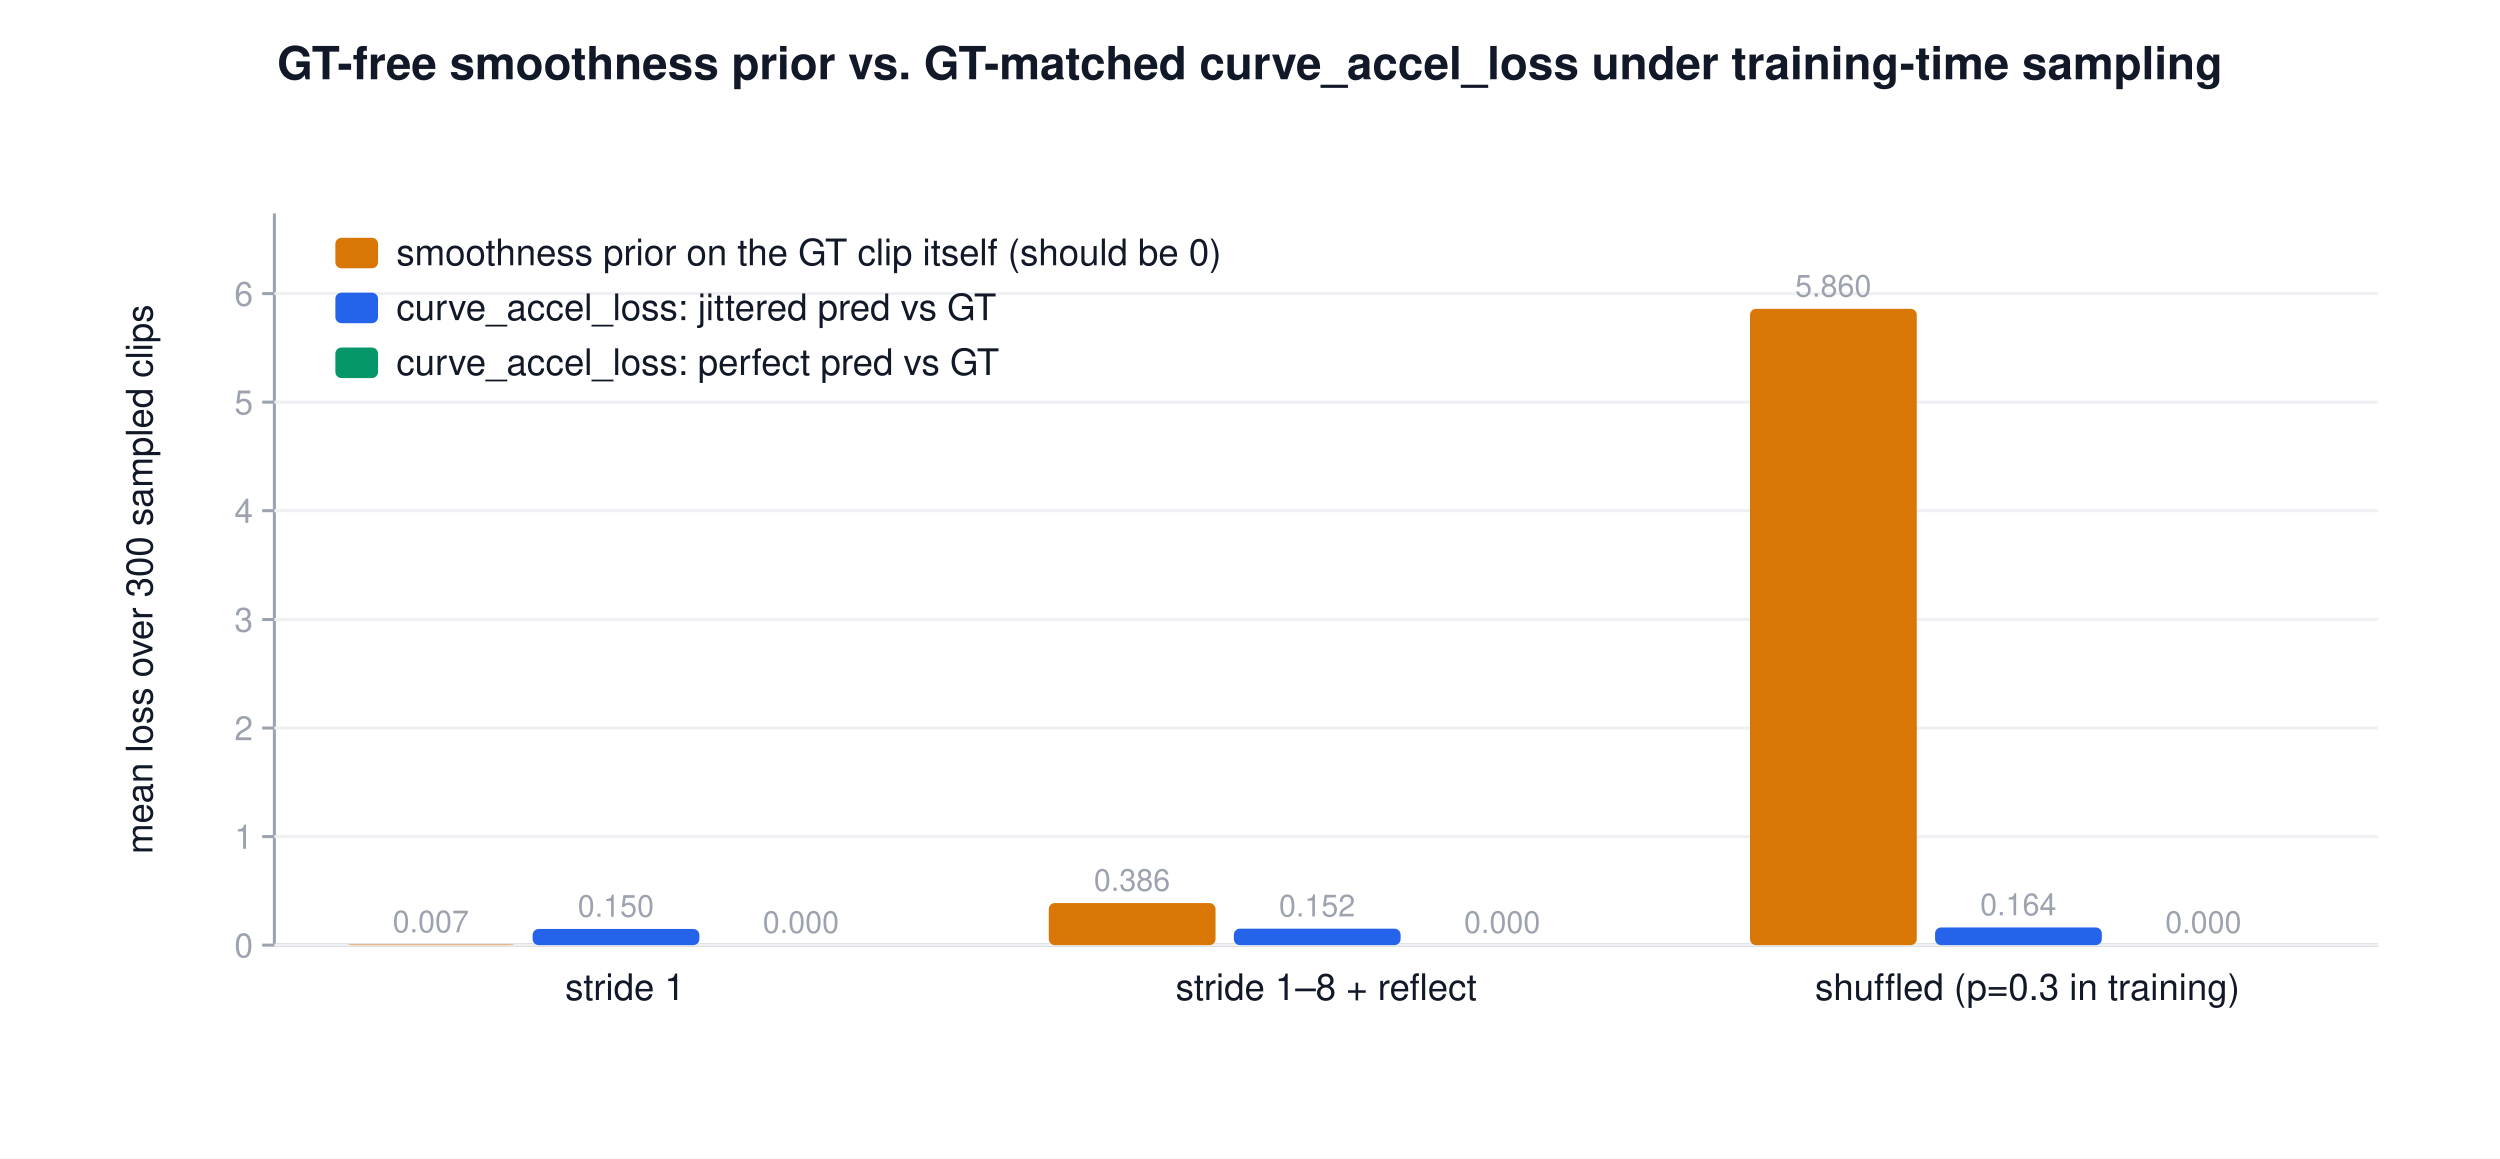
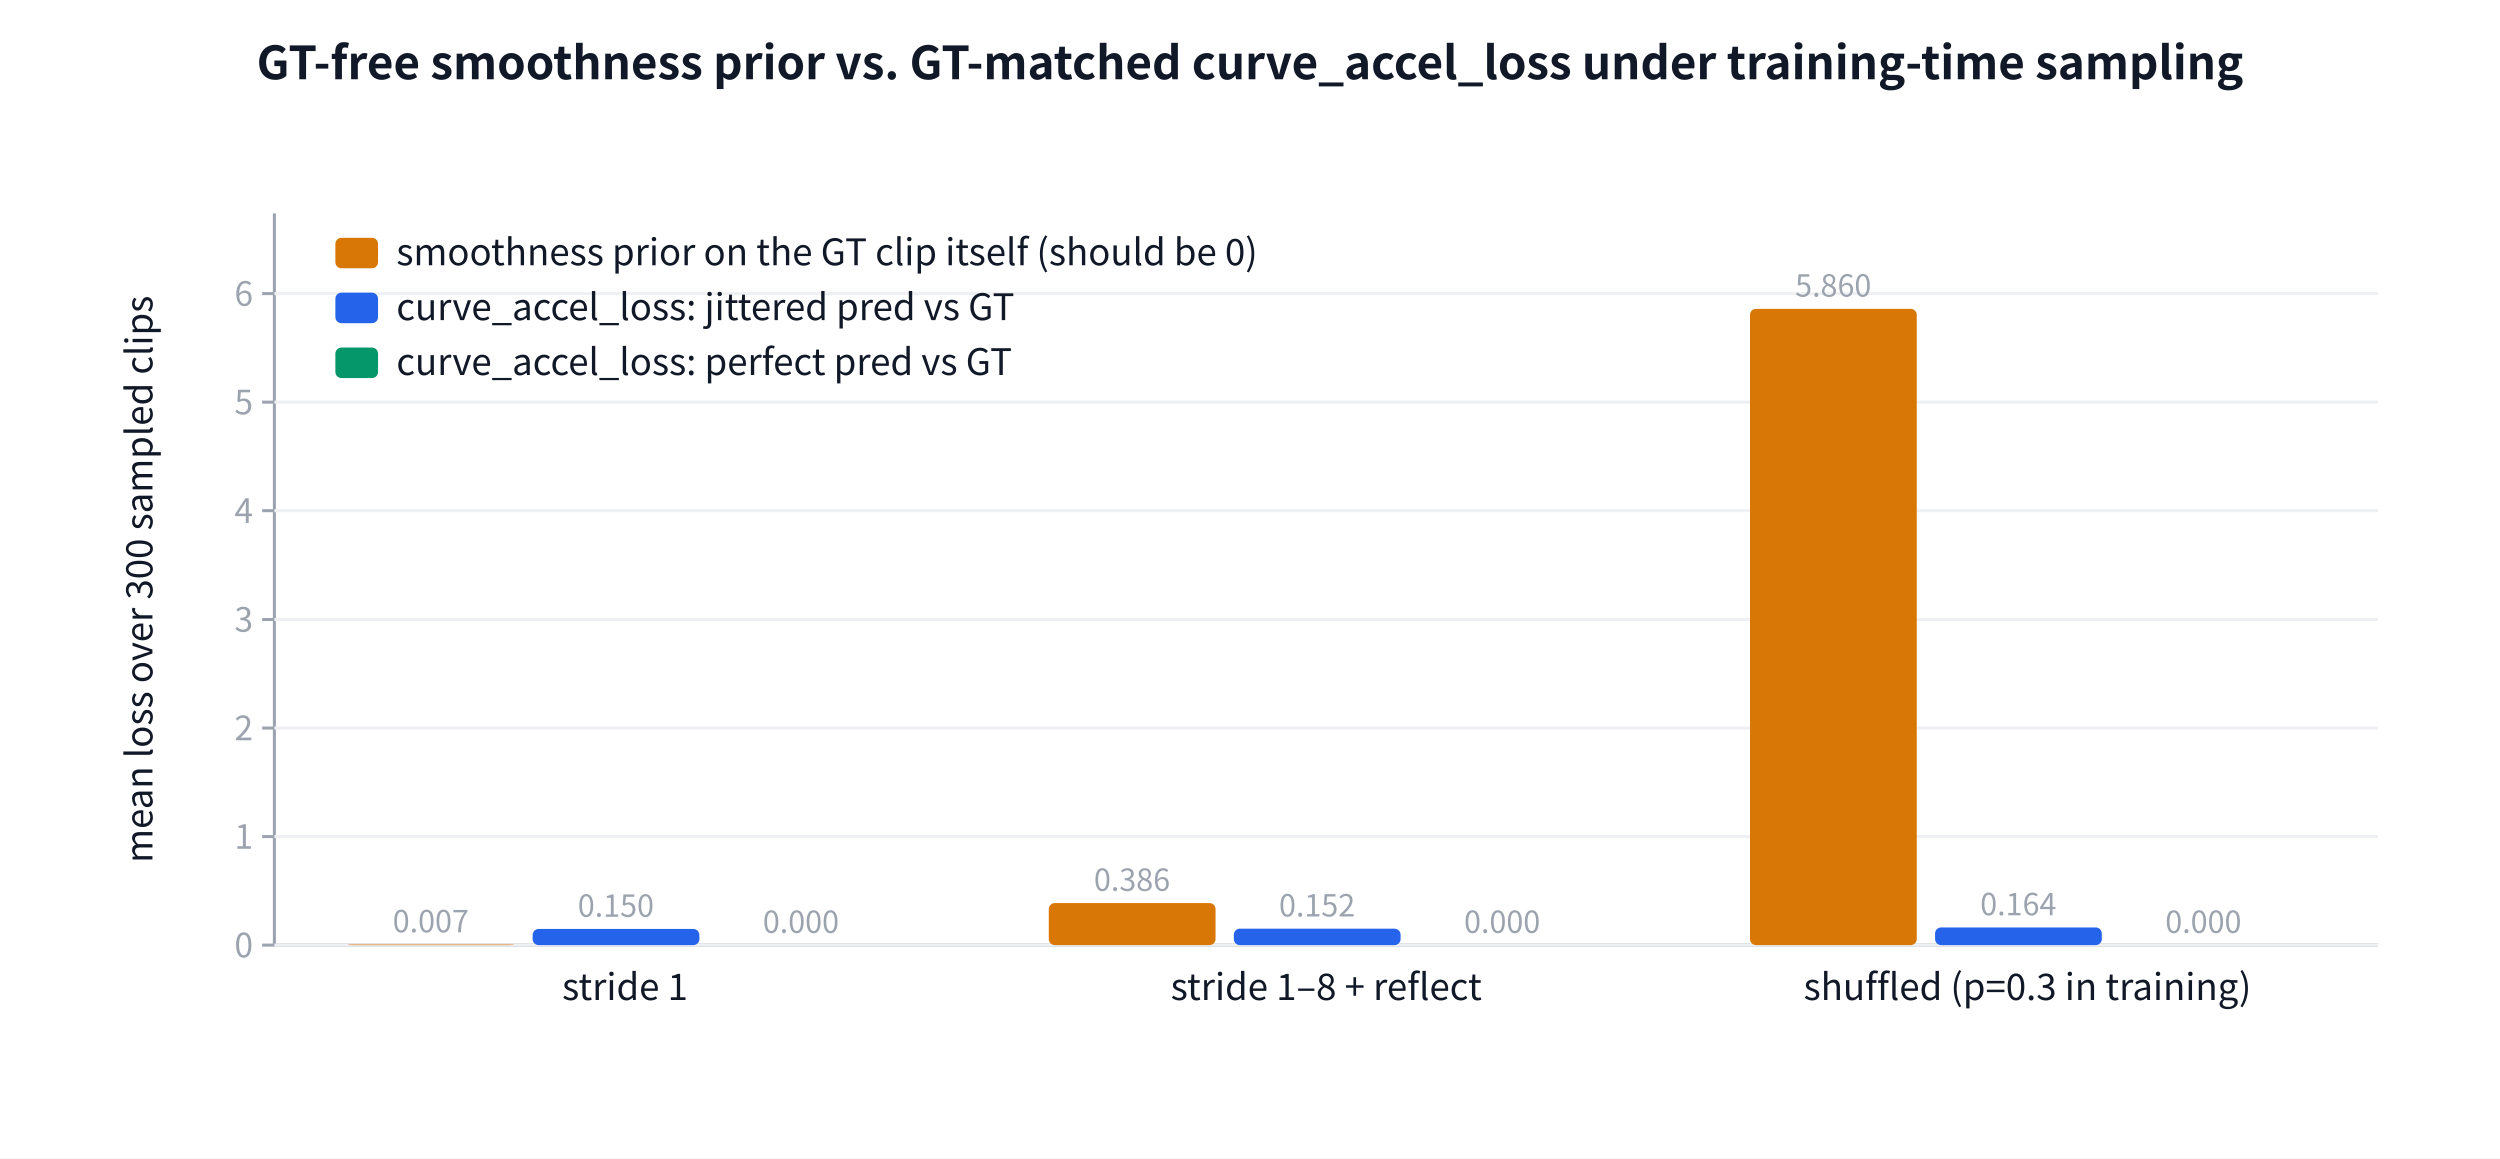
<svg xmlns="http://www.w3.org/2000/svg" width="820" height="380" viewBox="0 0 820 380">
  <rect width="100%" height="100%" fill="#ffffff" />
-   <text x="410.0" y="26.0" font-size="15" text-anchor="middle" fill="#111827" font-weight="bold" font-family="-apple-system, Helvetica, Arial, sans-serif">GT-free smoothness prior vs. GT-matched curve_accel_loss under training-time sampling</text>
+   <text x="410.0" y="26.0" font-size="15" text-anchor="middle" fill="#111827" font-weight="bold" font-family="-apple-system, 'PingFang SC', 'Noto Sans CJK SC', 'Microsoft YaHei', Helvetica, Arial, sans-serif">GT-free smoothness prior vs. GT-matched curve_accel_loss under training-time sampling</text>
  <line x1="90.0" y1="310.0" x2="780.0" y2="310.0" stroke="#9ca3af" stroke-width="1" />
  <line x1="90.0" y1="70.0" x2="90.0" y2="310.0" stroke="#9ca3af" stroke-width="1" />
  <line x1="86.0" y1="310.0" x2="90.0" y2="310.0" stroke="#9ca3af" stroke-width="1" />
  <line x1="90.0" y1="310.0" x2="780.0" y2="310.0" stroke="#eef0f3" stroke-width="1" />
-   <text x="83.0" y="314.0" font-size="11" text-anchor="end" fill="#9ca3af" font-weight="normal" font-family="-apple-system, Helvetica, Arial, sans-serif">0</text>
+   <text x="83.0" y="314.0" font-size="11" text-anchor="end" fill="#9ca3af" font-weight="normal" font-family="-apple-system, 'PingFang SC', 'Noto Sans CJK SC', 'Microsoft YaHei', Helvetica, Arial, sans-serif">0</text>
  <line x1="86.0" y1="274.4" x2="90.0" y2="274.4" stroke="#9ca3af" stroke-width="1" />
  <line x1="90.0" y1="274.4" x2="780.0" y2="274.4" stroke="#eef0f3" stroke-width="1" />
-   <text x="83.0" y="278.4" font-size="11" text-anchor="end" fill="#9ca3af" font-weight="normal" font-family="-apple-system, Helvetica, Arial, sans-serif">1</text>
+   <text x="83.0" y="278.4" font-size="11" text-anchor="end" fill="#9ca3af" font-weight="normal" font-family="-apple-system, 'PingFang SC', 'Noto Sans CJK SC', 'Microsoft YaHei', Helvetica, Arial, sans-serif">1</text>
  <line x1="86.0" y1="238.8" x2="90.0" y2="238.8" stroke="#9ca3af" stroke-width="1" />
  <line x1="90.0" y1="238.8" x2="780.0" y2="238.8" stroke="#eef0f3" stroke-width="1" />
-   <text x="83.0" y="242.8" font-size="11" text-anchor="end" fill="#9ca3af" font-weight="normal" font-family="-apple-system, Helvetica, Arial, sans-serif">2</text>
+   <text x="83.0" y="242.8" font-size="11" text-anchor="end" fill="#9ca3af" font-weight="normal" font-family="-apple-system, 'PingFang SC', 'Noto Sans CJK SC', 'Microsoft YaHei', Helvetica, Arial, sans-serif">2</text>
  <line x1="86.0" y1="203.2" x2="90.0" y2="203.2" stroke="#9ca3af" stroke-width="1" />
  <line x1="90.0" y1="203.2" x2="780.0" y2="203.2" stroke="#eef0f3" stroke-width="1" />
-   <text x="83.0" y="207.2" font-size="11" text-anchor="end" fill="#9ca3af" font-weight="normal" font-family="-apple-system, Helvetica, Arial, sans-serif">3</text>
+   <text x="83.0" y="207.2" font-size="11" text-anchor="end" fill="#9ca3af" font-weight="normal" font-family="-apple-system, 'PingFang SC', 'Noto Sans CJK SC', 'Microsoft YaHei', Helvetica, Arial, sans-serif">3</text>
  <line x1="86.0" y1="167.5" x2="90.0" y2="167.5" stroke="#9ca3af" stroke-width="1" />
  <line x1="90.0" y1="167.5" x2="780.0" y2="167.5" stroke="#eef0f3" stroke-width="1" />
-   <text x="83.0" y="171.5" font-size="11" text-anchor="end" fill="#9ca3af" font-weight="normal" font-family="-apple-system, Helvetica, Arial, sans-serif">4</text>
+   <text x="83.0" y="171.5" font-size="11" text-anchor="end" fill="#9ca3af" font-weight="normal" font-family="-apple-system, 'PingFang SC', 'Noto Sans CJK SC', 'Microsoft YaHei', Helvetica, Arial, sans-serif">4</text>
  <line x1="86.0" y1="131.9" x2="90.0" y2="131.9" stroke="#9ca3af" stroke-width="1" />
  <line x1="90.0" y1="131.9" x2="780.0" y2="131.9" stroke="#eef0f3" stroke-width="1" />
-   <text x="83.0" y="135.9" font-size="11" text-anchor="end" fill="#9ca3af" font-weight="normal" font-family="-apple-system, Helvetica, Arial, sans-serif">5</text>
+   <text x="83.0" y="135.9" font-size="11" text-anchor="end" fill="#9ca3af" font-weight="normal" font-family="-apple-system, 'PingFang SC', 'Noto Sans CJK SC', 'Microsoft YaHei', Helvetica, Arial, sans-serif">5</text>
  <line x1="86.0" y1="96.3" x2="90.0" y2="96.3" stroke="#9ca3af" stroke-width="1" />
  <line x1="90.0" y1="96.3" x2="780.0" y2="96.3" stroke="#eef0f3" stroke-width="1" />
-   <text x="83.0" y="100.3" font-size="11" text-anchor="end" fill="#9ca3af" font-weight="normal" font-family="-apple-system, Helvetica, Arial, sans-serif">6</text>
-   <text transform="translate(50.0,190.0) rotate(-90)" font-size="12" text-anchor="middle" fill="#111827" font-family="-apple-system, Helvetica, Arial, sans-serif">mean loss over 300 sampled clips</text>
+   <text x="83.0" y="100.3" font-size="11" text-anchor="end" fill="#9ca3af" font-weight="normal" font-family="-apple-system, 'PingFang SC', 'Noto Sans CJK SC', 'Microsoft YaHei', Helvetica, Arial, sans-serif">6</text>
+   <text transform="translate(50.0,190.0) rotate(-90)" font-size="12" text-anchor="middle" fill="#111827" font-family="-apple-system, 'PingFang SC', 'Noto Sans CJK SC', 'Microsoft YaHei', Helvetica, Arial, sans-serif">mean loss over 300 sampled clips</text>
  <rect x="114.0" y="309.8" width="54.7" height="0.2" fill="#d97706" fill-opacity="1.0" rx="2" />
-   <text x="141.3" y="305.8" font-size="10" text-anchor="middle" fill="#9ca3af" font-weight="normal" font-family="-apple-system, Helvetica, Arial, sans-serif">0.007</text>
+   <text x="141.3" y="305.8" font-size="10" text-anchor="middle" fill="#9ca3af" font-weight="normal" font-family="-apple-system, 'PingFang SC', 'Noto Sans CJK SC', 'Microsoft YaHei', Helvetica, Arial, sans-serif">0.007</text>
  <rect x="174.7" y="304.7" width="54.7" height="5.3" fill="#2563eb" fill-opacity="1.0" rx="2" />
-   <text x="202.0" y="300.7" font-size="10" text-anchor="middle" fill="#9ca3af" font-weight="normal" font-family="-apple-system, Helvetica, Arial, sans-serif">0.150</text>
+   <text x="202.0" y="300.7" font-size="10" text-anchor="middle" fill="#9ca3af" font-weight="normal" font-family="-apple-system, 'PingFang SC', 'Noto Sans CJK SC', 'Microsoft YaHei', Helvetica, Arial, sans-serif">0.150</text>
  <rect x="235.3" y="310.0" width="54.7" height="0.0" fill="#059669" fill-opacity="1.0" rx="2" />
-   <text x="262.7" y="306.0" font-size="10" text-anchor="middle" fill="#9ca3af" font-weight="normal" font-family="-apple-system, Helvetica, Arial, sans-serif">0.000</text>
-   <text x="205.0" y="328.0" font-size="12" text-anchor="middle" fill="#111827" font-weight="normal" font-family="-apple-system, Helvetica, Arial, sans-serif">stride 1</text>
+   <text x="262.7" y="306.0" font-size="10" text-anchor="middle" fill="#9ca3af" font-weight="normal" font-family="-apple-system, 'PingFang SC', 'Noto Sans CJK SC', 'Microsoft YaHei', Helvetica, Arial, sans-serif">0.000</text>
+   <text x="205.0" y="328.0" font-size="12" text-anchor="middle" fill="#111827" font-weight="normal" font-family="-apple-system, 'PingFang SC', 'Noto Sans CJK SC', 'Microsoft YaHei', Helvetica, Arial, sans-serif">stride 1</text>
  <rect x="344.0" y="296.2" width="54.7" height="13.8" fill="#d97706" fill-opacity="1.0" rx="2" />
-   <text x="371.3" y="292.2" font-size="10" text-anchor="middle" fill="#9ca3af" font-weight="normal" font-family="-apple-system, Helvetica, Arial, sans-serif">0.386</text>
+   <text x="371.3" y="292.2" font-size="10" text-anchor="middle" fill="#9ca3af" font-weight="normal" font-family="-apple-system, 'PingFang SC', 'Noto Sans CJK SC', 'Microsoft YaHei', Helvetica, Arial, sans-serif">0.386</text>
  <rect x="404.7" y="304.6" width="54.7" height="5.4" fill="#2563eb" fill-opacity="1.0" rx="2" />
-   <text x="432.0" y="300.6" font-size="10" text-anchor="middle" fill="#9ca3af" font-weight="normal" font-family="-apple-system, Helvetica, Arial, sans-serif">0.152</text>
+   <text x="432.0" y="300.6" font-size="10" text-anchor="middle" fill="#9ca3af" font-weight="normal" font-family="-apple-system, 'PingFang SC', 'Noto Sans CJK SC', 'Microsoft YaHei', Helvetica, Arial, sans-serif">0.152</text>
  <rect x="465.3" y="310.0" width="54.7" height="0.0" fill="#059669" fill-opacity="1.0" rx="2" />
-   <text x="492.7" y="306.0" font-size="10" text-anchor="middle" fill="#9ca3af" font-weight="normal" font-family="-apple-system, Helvetica, Arial, sans-serif">0.000</text>
-   <text x="435.0" y="328.0" font-size="12" text-anchor="middle" fill="#111827" font-weight="normal" font-family="-apple-system, Helvetica, Arial, sans-serif">stride 1–8 + reflect</text>
+   <text x="492.7" y="306.0" font-size="10" text-anchor="middle" fill="#9ca3af" font-weight="normal" font-family="-apple-system, 'PingFang SC', 'Noto Sans CJK SC', 'Microsoft YaHei', Helvetica, Arial, sans-serif">0.000</text>
+   <text x="435.0" y="328.0" font-size="12" text-anchor="middle" fill="#111827" font-weight="normal" font-family="-apple-system, 'PingFang SC', 'Noto Sans CJK SC', 'Microsoft YaHei', Helvetica, Arial, sans-serif">stride 1–8 + reflect</text>
  <rect x="574.0" y="101.3" width="54.7" height="208.7" fill="#d97706" fill-opacity="1.0" rx="2" />
-   <text x="601.3" y="97.3" font-size="10" text-anchor="middle" fill="#9ca3af" font-weight="normal" font-family="-apple-system, Helvetica, Arial, sans-serif">5.860</text>
+   <text x="601.3" y="97.3" font-size="10" text-anchor="middle" fill="#9ca3af" font-weight="normal" font-family="-apple-system, 'PingFang SC', 'Noto Sans CJK SC', 'Microsoft YaHei', Helvetica, Arial, sans-serif">5.860</text>
  <rect x="634.7" y="304.2" width="54.7" height="5.8" fill="#2563eb" fill-opacity="1.0" rx="2" />
-   <text x="662.0" y="300.2" font-size="10" text-anchor="middle" fill="#9ca3af" font-weight="normal" font-family="-apple-system, Helvetica, Arial, sans-serif">0.164</text>
+   <text x="662.0" y="300.2" font-size="10" text-anchor="middle" fill="#9ca3af" font-weight="normal" font-family="-apple-system, 'PingFang SC', 'Noto Sans CJK SC', 'Microsoft YaHei', Helvetica, Arial, sans-serif">0.164</text>
  <rect x="695.3" y="310.0" width="54.7" height="0.0" fill="#059669" fill-opacity="1.0" rx="2" />
-   <text x="722.7" y="306.0" font-size="10" text-anchor="middle" fill="#9ca3af" font-weight="normal" font-family="-apple-system, Helvetica, Arial, sans-serif">0.000</text>
-   <text x="665.0" y="328.0" font-size="12" text-anchor="middle" fill="#111827" font-weight="normal" font-family="-apple-system, Helvetica, Arial, sans-serif">shuffled (p=0.3 in training)</text>
+   <text x="722.7" y="306.0" font-size="10" text-anchor="middle" fill="#9ca3af" font-weight="normal" font-family="-apple-system, 'PingFang SC', 'Noto Sans CJK SC', 'Microsoft YaHei', Helvetica, Arial, sans-serif">0.000</text>
+   <text x="665.0" y="328.0" font-size="12" text-anchor="middle" fill="#111827" font-weight="normal" font-family="-apple-system, 'PingFang SC', 'Noto Sans CJK SC', 'Microsoft YaHei', Helvetica, Arial, sans-serif">shuffled (p=0.3 in training)</text>
  <rect x="110.0" y="78.0" width="14.0" height="10.0" fill="#d97706" fill-opacity="1.0" rx="2" />
-   <text x="130.0" y="87.0" font-size="12" text-anchor="start" fill="#111827" font-weight="normal" font-family="-apple-system, Helvetica, Arial, sans-serif">smoothness prior on the GT clip itself (should be 0)</text>
+   <text x="130.0" y="87.0" font-size="12" text-anchor="start" fill="#111827" font-weight="normal" font-family="-apple-system, 'PingFang SC', 'Noto Sans CJK SC', 'Microsoft YaHei', Helvetica, Arial, sans-serif">smoothness prior on the GT clip itself (should be 0)</text>
  <rect x="110.0" y="96.0" width="14.0" height="10.0" fill="#2563eb" fill-opacity="1.0" rx="2" />
-   <text x="130.0" y="105.0" font-size="12" text-anchor="start" fill="#111827" font-weight="normal" font-family="-apple-system, Helvetica, Arial, sans-serif">curve_accel_loss: jittered pred vs GT</text>
+   <text x="130.0" y="105.0" font-size="12" text-anchor="start" fill="#111827" font-weight="normal" font-family="-apple-system, 'PingFang SC', 'Noto Sans CJK SC', 'Microsoft YaHei', Helvetica, Arial, sans-serif">curve_accel_loss: jittered pred vs GT</text>
  <rect x="110.0" y="114.0" width="14.0" height="10.0" fill="#059669" fill-opacity="1.0" rx="2" />
-   <text x="130.0" y="123.0" font-size="12" text-anchor="start" fill="#111827" font-weight="normal" font-family="-apple-system, Helvetica, Arial, sans-serif">curve_accel_loss: perfect pred vs GT</text>
+   <text x="130.0" y="123.0" font-size="12" text-anchor="start" fill="#111827" font-weight="normal" font-family="-apple-system, 'PingFang SC', 'Noto Sans CJK SC', 'Microsoft YaHei', Helvetica, Arial, sans-serif">curve_accel_loss: perfect pred vs GT</text>
</svg>
